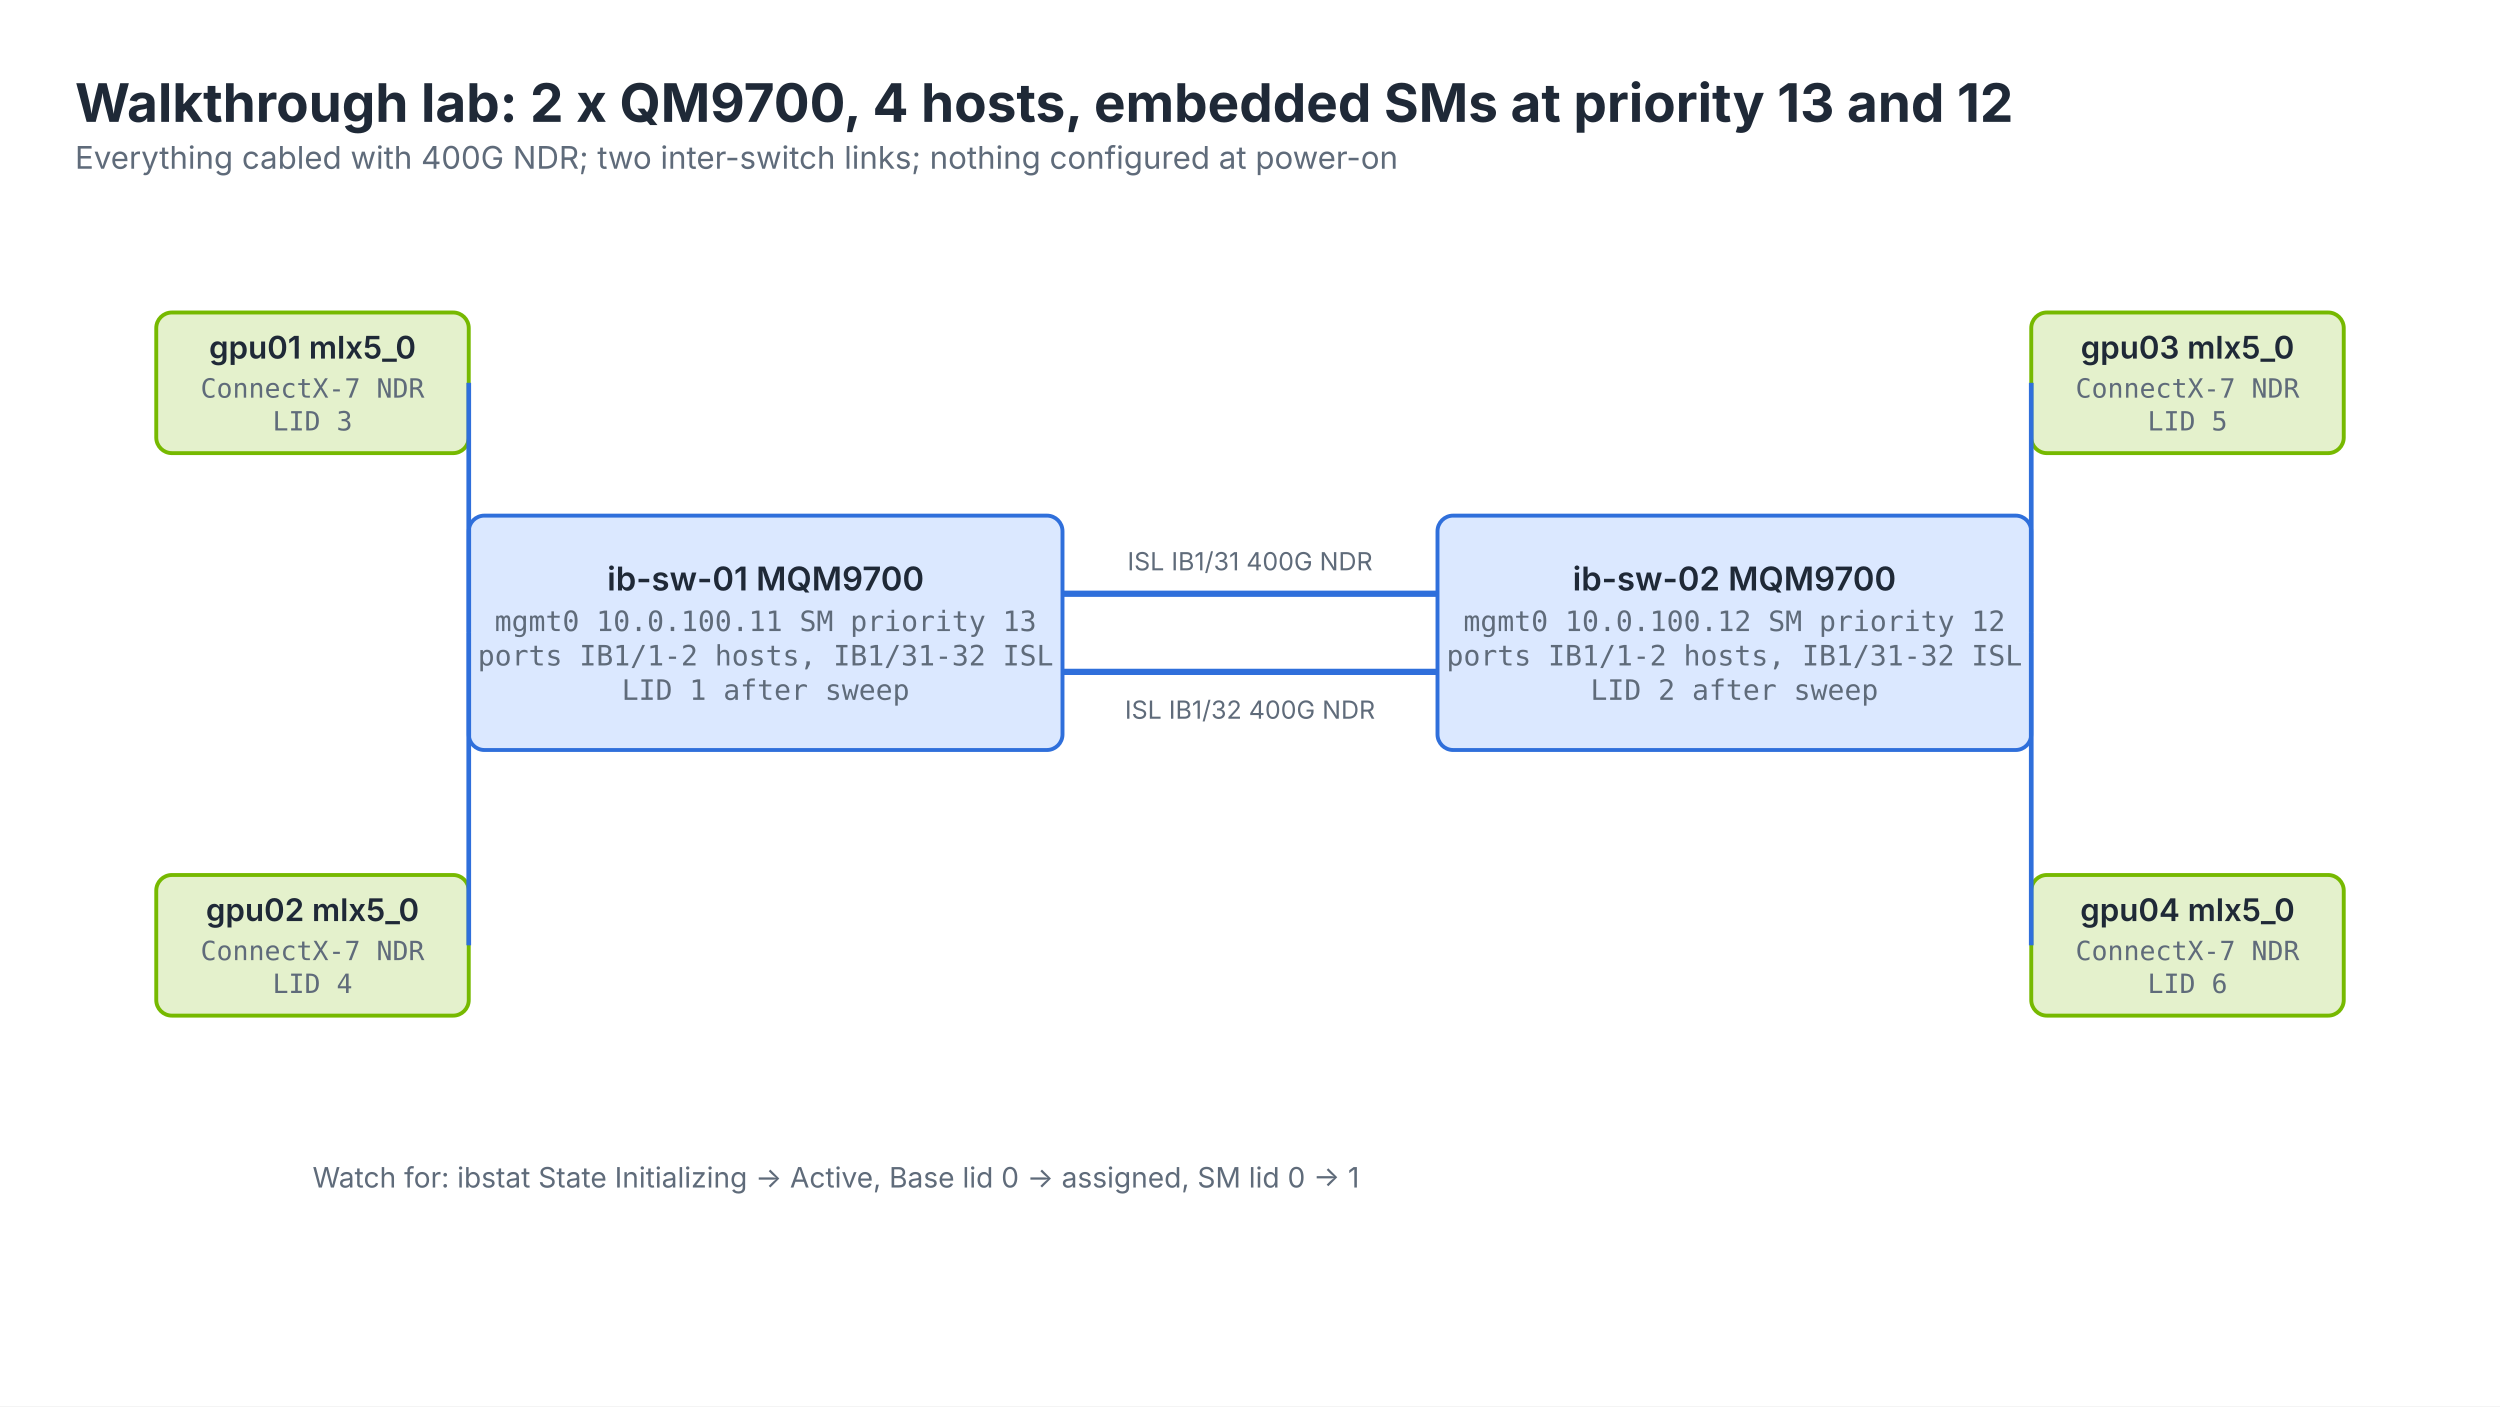
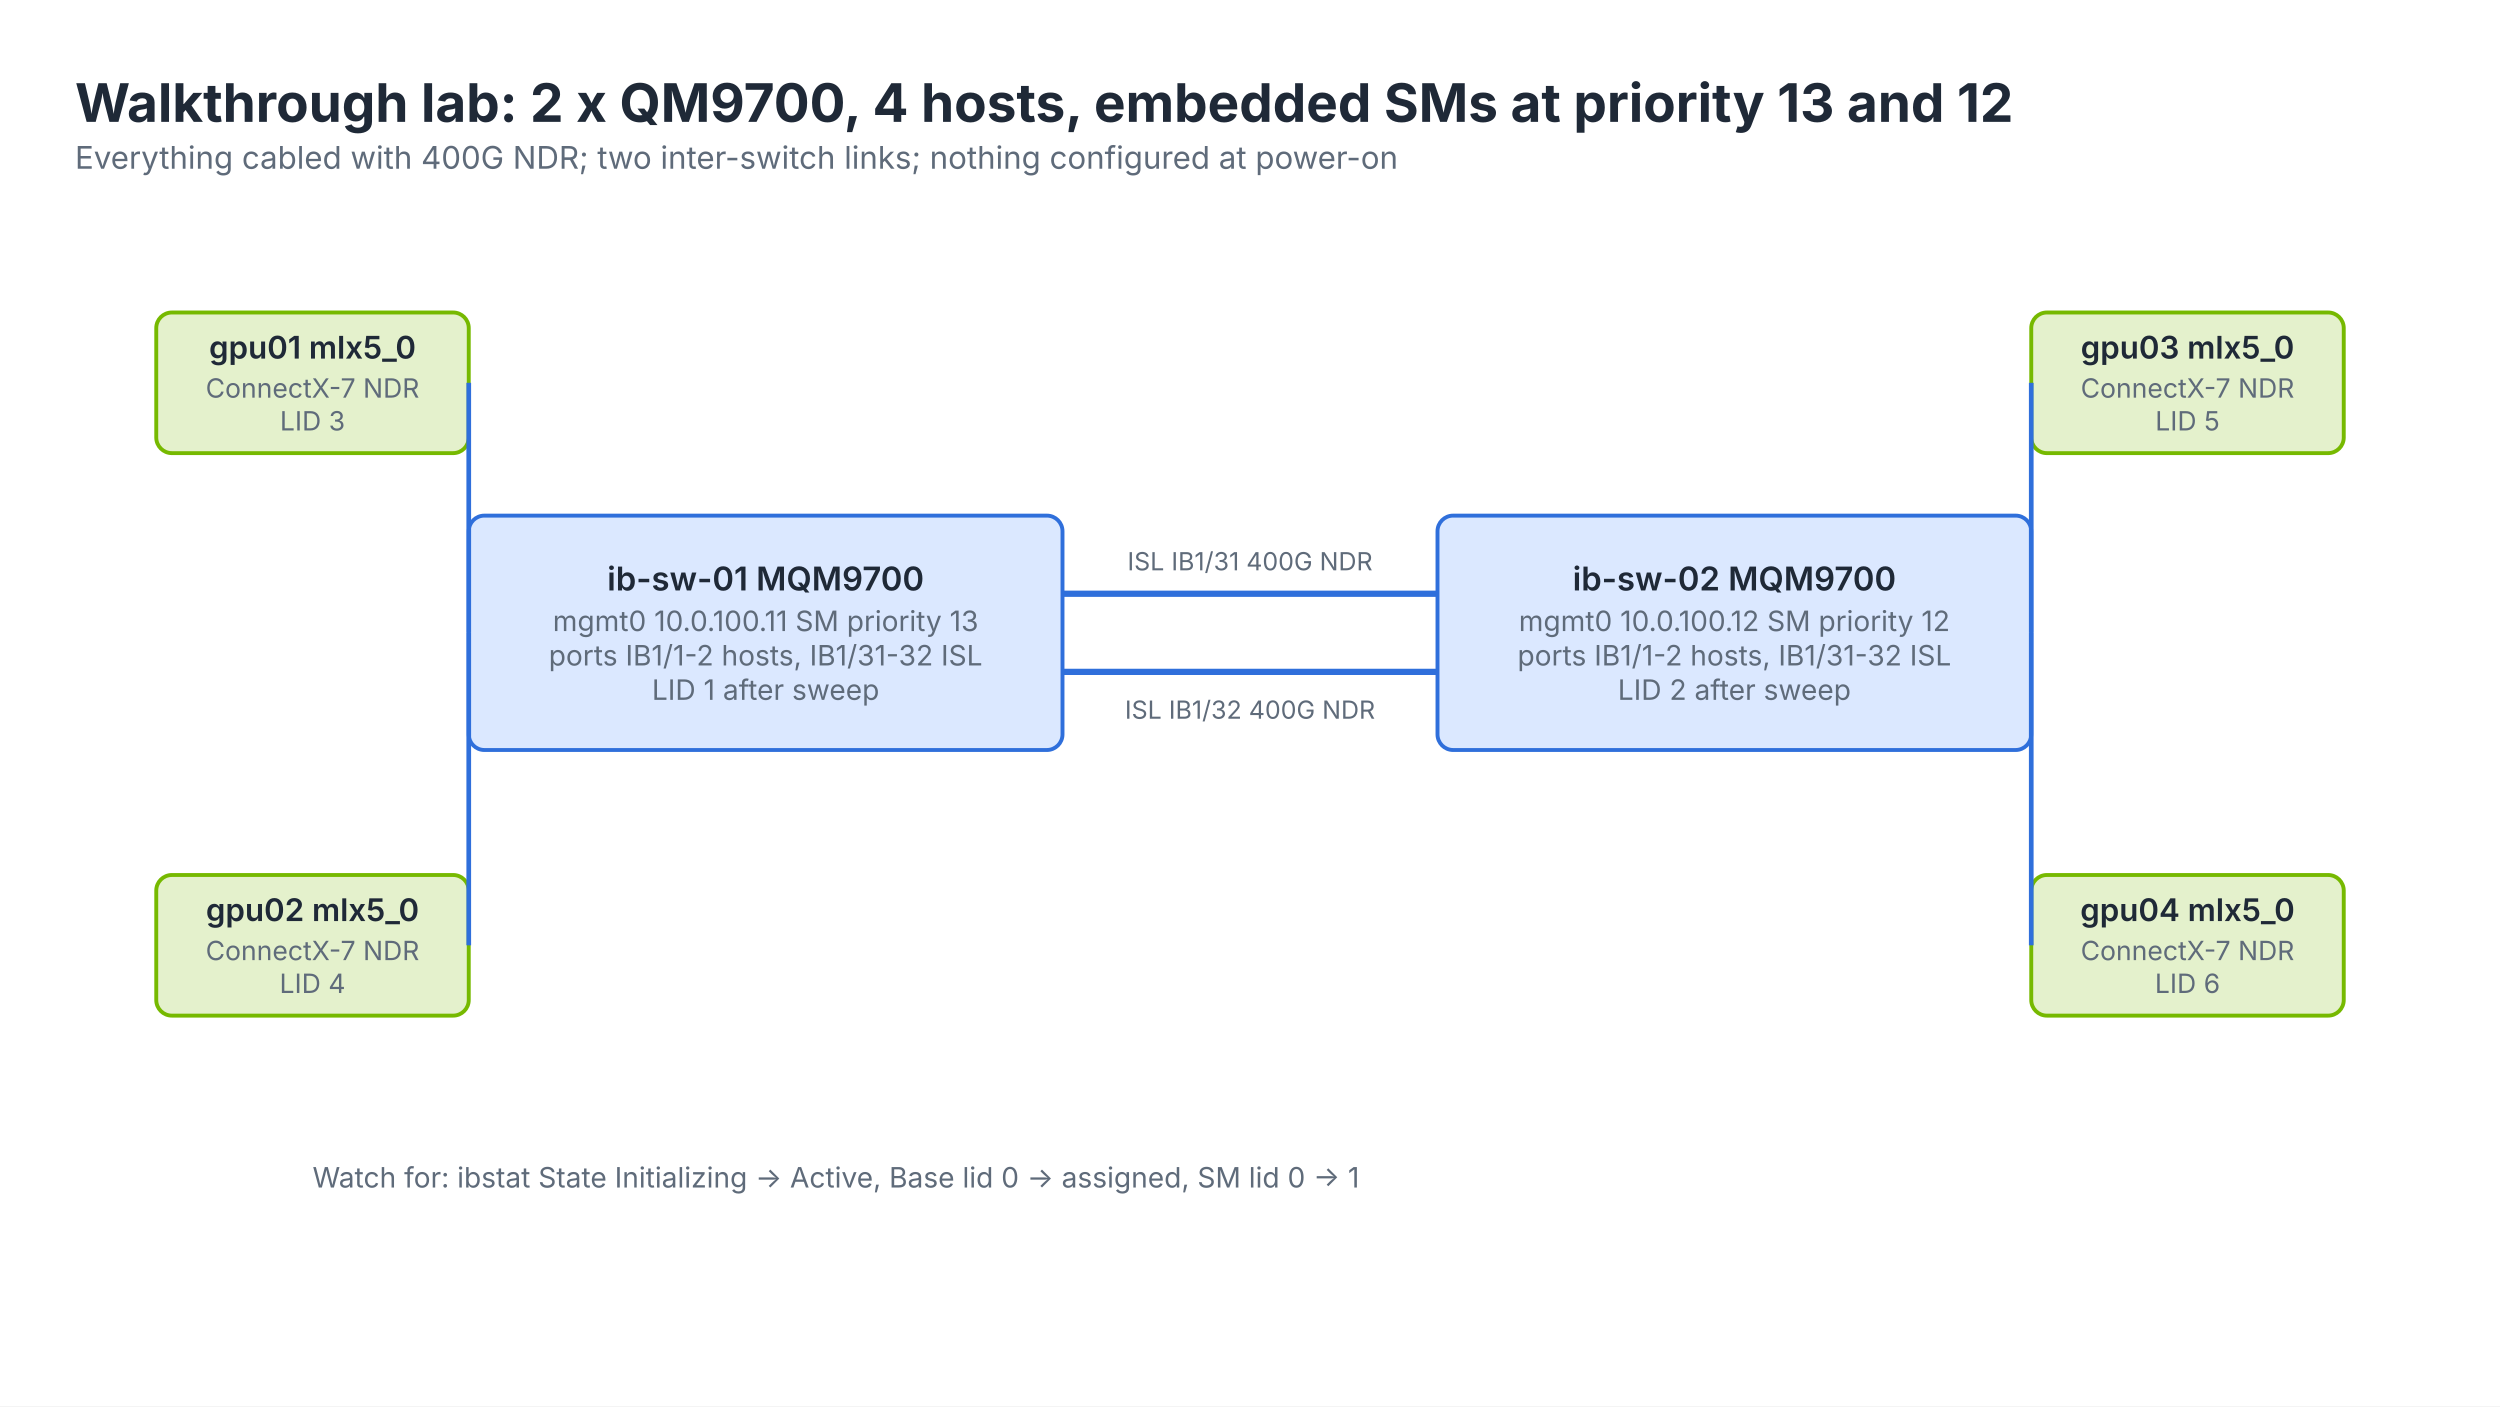
<svg xmlns="http://www.w3.org/2000/svg" viewBox="0 0 1600 900" width="100%" role="img" aria-label="Lab topology for the module 2.1 walkthrough: two managed Quantum-2 switches joined by two ISLs with two GPU hosts per switch">
  <defs>
    <marker id="arrow-blue" viewBox="0 0 10 10" refX="9" refY="5" markerWidth="7" markerHeight="7" orient="auto-start-reverse">
      <path d="M0,0 L10,5 L0,10 z" fill="#2f6fdb" />
    </marker>
    <marker id="arrow-orange" viewBox="0 0 10 10" refX="9" refY="5" markerWidth="7" markerHeight="7" orient="auto-start-reverse">
      <path d="M0,0 L10,5 L0,10 z" fill="#e07b00" />
    </marker>
    <marker id="arrow-gray" viewBox="0 0 10 10" refX="9" refY="5" markerWidth="7" markerHeight="7" orient="auto-start-reverse">
      <path d="M0,0 L10,5 L0,10 z" fill="#6b7280" />
    </marker>
    <marker id="arrow-red" viewBox="0 0 10 10" refX="9" refY="5" markerWidth="7" markerHeight="7" orient="auto-start-reverse">
      <path d="M0,0 L10,5 L0,10 z" fill="#d93025" />
    </marker>
    <marker id="arrow-purple" viewBox="0 0 10 10" refX="9" refY="5" markerWidth="7" markerHeight="7" orient="auto-start-reverse">
      <path d="M0,0 L10,5 L0,10 z" fill="#7a3fd1" />
    </marker>
    <marker id="arrow-dark" viewBox="0 0 10 10" refX="9" refY="5" markerWidth="7" markerHeight="7" orient="auto-start-reverse">
      <path d="M0,0 L10,5 L0,10 z" fill="#1f2937" />
    </marker>
    <marker id="arrow-green" viewBox="0 0 10 10" refX="9" refY="5" markerWidth="7" markerHeight="7" orient="auto-start-reverse">
      <path d="M0,0 L10,5 L0,10 z" fill="#76b900" />
    </marker>
    <marker id="arrow-yellow" viewBox="0 0 10 10" refX="9" refY="5" markerWidth="7" markerHeight="7" orient="auto-start-reverse">
      <path d="M0,0 L10,5 L0,10 z" fill="#c9a400" />
    </marker>
  </defs>
  <rect x="0" y="0" width="1600" height="900" fill="#ffffff" />
  <text x="48" y="78" font-family="Inter, 'Segoe UI', Helvetica, Arial, sans-serif" font-size="34" font-weight="700" fill="#1f2937">Walkthrough lab: 2 x QM9700, 4 hosts, embedded SMs at priority 13 and 12</text>
  <text x="48" y="108" font-family="Inter, 'Segoe UI', Helvetica, Arial, sans-serif" font-size="20" fill="#5f6b7a">Everything cabled with 400G NDR; two inter-switch links; nothing configured at power-on</text>
  <g>
    <rect x="300" y="330" width="380" height="150" rx="10" fill="#dbe8ff" stroke="#2f6fdb" stroke-width="2.5" fill-opacity="1.0" />
  </g>
  <text x="490.0" y="377.9" font-family="Inter, 'Segoe UI', Helvetica, Arial, sans-serif" font-size="21" font-weight="600" fill="#1f2937" text-anchor="middle">ib-sw-01  MQM9700</text>
-   <text x="490.0" y="403.9" font-family="'JetBrains Mono', Consolas, monospace" font-size="18" font-weight="400" fill="#5f6b7a" text-anchor="middle">mgmt0 10.0.100.11  SM priority 13</text>
-   <text x="490.0" y="425.9" font-family="'JetBrains Mono', Consolas, monospace" font-size="18" font-weight="400" fill="#5f6b7a" text-anchor="middle">ports IB1/1-2 hosts, IB1/31-32 ISL</text>
-   <text x="490.0" y="447.9" font-family="'JetBrains Mono', Consolas, monospace" font-size="18" font-weight="400" fill="#5f6b7a" text-anchor="middle">LID 1 after sweep</text>
+   <text x="490.0" y="403.9" font-family="Inter, 'Segoe UI', Helvetica, Arial, sans-serif" font-size="18" font-weight="400" fill="#5f6b7a" text-anchor="middle">mgmt0 10.0.100.11  SM priority 13</text>
+   <text x="490.0" y="425.9" font-family="Inter, 'Segoe UI', Helvetica, Arial, sans-serif" font-size="18" font-weight="400" fill="#5f6b7a" text-anchor="middle">ports IB1/1-2 hosts, IB1/31-32 ISL</text>
+   <text x="490.0" y="447.9" font-family="Inter, 'Segoe UI', Helvetica, Arial, sans-serif" font-size="18" font-weight="400" fill="#5f6b7a" text-anchor="middle">LID 1 after sweep</text>
  <g>
    <rect x="920" y="330" width="380" height="150" rx="10" fill="#dbe8ff" stroke="#2f6fdb" stroke-width="2.5" fill-opacity="1.0" />
  </g>
  <text x="1110.0" y="377.9" font-family="Inter, 'Segoe UI', Helvetica, Arial, sans-serif" font-size="21" font-weight="600" fill="#1f2937" text-anchor="middle">ib-sw-02  MQM9700</text>
-   <text x="1110.0" y="403.9" font-family="'JetBrains Mono', Consolas, monospace" font-size="18" font-weight="400" fill="#5f6b7a" text-anchor="middle">mgmt0 10.0.100.12  SM priority 12</text>
-   <text x="1110.0" y="425.9" font-family="'JetBrains Mono', Consolas, monospace" font-size="18" font-weight="400" fill="#5f6b7a" text-anchor="middle">ports IB1/1-2 hosts, IB1/31-32 ISL</text>
-   <text x="1110.0" y="447.9" font-family="'JetBrains Mono', Consolas, monospace" font-size="18" font-weight="400" fill="#5f6b7a" text-anchor="middle">LID 2 after sweep</text>
+   <text x="1110.0" y="403.9" font-family="Inter, 'Segoe UI', Helvetica, Arial, sans-serif" font-size="18" font-weight="400" fill="#5f6b7a" text-anchor="middle">mgmt0 10.0.100.12  SM priority 12</text>
+   <text x="1110.0" y="425.9" font-family="Inter, 'Segoe UI', Helvetica, Arial, sans-serif" font-size="18" font-weight="400" fill="#5f6b7a" text-anchor="middle">ports IB1/1-2 hosts, IB1/31-32 ISL</text>
+   <text x="1110.0" y="447.9" font-family="Inter, 'Segoe UI', Helvetica, Arial, sans-serif" font-size="18" font-weight="400" fill="#5f6b7a" text-anchor="middle">LID 2 after sweep</text>
  <line x1="680" y1="380" x2="920" y2="380" stroke="#2f6fdb" stroke-width="4" />
  <line x1="680" y1="430" x2="920" y2="430" stroke="#2f6fdb" stroke-width="4" />
  <text x="800" y="365" font-family="Inter, 'Segoe UI', Helvetica, Arial, sans-serif" font-size="16" font-weight="400" fill="#5f6b7a" text-anchor="middle">ISL IB1/31 400G NDR</text>
  <text x="800" y="460" font-family="Inter, 'Segoe UI', Helvetica, Arial, sans-serif" font-size="16" font-weight="400" fill="#5f6b7a" text-anchor="middle">ISL IB1/32 400G NDR</text>
  <g>
    <rect x="100" y="200" width="200" height="90" rx="10" fill="#e4f1cc" stroke="#76b900" stroke-width="2.5" fill-opacity="1.0" />
  </g>
  <text x="200.0" y="229.5" font-family="Inter, 'Segoe UI', Helvetica, Arial, sans-serif" font-size="20" font-weight="600" fill="#1f2937" text-anchor="middle">gpu01  mlx5_0</text>
-   <text x="200.0" y="254.5" font-family="'JetBrains Mono', Consolas, monospace" font-size="17" font-weight="400" fill="#5f6b7a" text-anchor="middle">ConnectX-7 NDR</text>
-   <text x="200.0" y="275.5" font-family="'JetBrains Mono', Consolas, monospace" font-size="17" font-weight="400" fill="#5f6b7a" text-anchor="middle">LID 3</text>
+   <text x="200.0" y="254.5" font-family="Inter, 'Segoe UI', Helvetica, Arial, sans-serif" font-size="17" font-weight="400" fill="#5f6b7a" text-anchor="middle">ConnectX-7 NDR</text>
+   <text x="200.0" y="275.5" font-family="Inter, 'Segoe UI', Helvetica, Arial, sans-serif" font-size="17" font-weight="400" fill="#5f6b7a" text-anchor="middle">LID 3</text>
  <line x1="300" y1="245" x2="300" y2="405" stroke="#2f6fdb" stroke-width="3" />
  <g>
    <rect x="100" y="560" width="200" height="90" rx="10" fill="#e4f1cc" stroke="#76b900" stroke-width="2.5" fill-opacity="1.0" />
  </g>
  <text x="200.0" y="589.5" font-family="Inter, 'Segoe UI', Helvetica, Arial, sans-serif" font-size="20" font-weight="600" fill="#1f2937" text-anchor="middle">gpu02  mlx5_0</text>
-   <text x="200.0" y="614.5" font-family="'JetBrains Mono', Consolas, monospace" font-size="17" font-weight="400" fill="#5f6b7a" text-anchor="middle">ConnectX-7 NDR</text>
-   <text x="200.0" y="635.5" font-family="'JetBrains Mono', Consolas, monospace" font-size="17" font-weight="400" fill="#5f6b7a" text-anchor="middle">LID 4</text>
+   <text x="200.0" y="614.5" font-family="Inter, 'Segoe UI', Helvetica, Arial, sans-serif" font-size="17" font-weight="400" fill="#5f6b7a" text-anchor="middle">ConnectX-7 NDR</text>
+   <text x="200.0" y="635.5" font-family="Inter, 'Segoe UI', Helvetica, Arial, sans-serif" font-size="17" font-weight="400" fill="#5f6b7a" text-anchor="middle">LID 4</text>
  <line x1="300" y1="605" x2="300" y2="405" stroke="#2f6fdb" stroke-width="3" />
  <g>
    <rect x="1300" y="200" width="200" height="90" rx="10" fill="#e4f1cc" stroke="#76b900" stroke-width="2.5" fill-opacity="1.0" />
  </g>
  <text x="1400.0" y="229.5" font-family="Inter, 'Segoe UI', Helvetica, Arial, sans-serif" font-size="20" font-weight="600" fill="#1f2937" text-anchor="middle">gpu03  mlx5_0</text>
-   <text x="1400.0" y="254.5" font-family="'JetBrains Mono', Consolas, monospace" font-size="17" font-weight="400" fill="#5f6b7a" text-anchor="middle">ConnectX-7 NDR</text>
-   <text x="1400.0" y="275.5" font-family="'JetBrains Mono', Consolas, monospace" font-size="17" font-weight="400" fill="#5f6b7a" text-anchor="middle">LID 5</text>
+   <text x="1400.0" y="254.5" font-family="Inter, 'Segoe UI', Helvetica, Arial, sans-serif" font-size="17" font-weight="400" fill="#5f6b7a" text-anchor="middle">ConnectX-7 NDR</text>
+   <text x="1400.0" y="275.5" font-family="Inter, 'Segoe UI', Helvetica, Arial, sans-serif" font-size="17" font-weight="400" fill="#5f6b7a" text-anchor="middle">LID 5</text>
  <line x1="1300" y1="245" x2="1300" y2="405" stroke="#2f6fdb" stroke-width="3" />
  <g>
    <rect x="1300" y="560" width="200" height="90" rx="10" fill="#e4f1cc" stroke="#76b900" stroke-width="2.5" fill-opacity="1.0" />
  </g>
  <text x="1400.0" y="589.5" font-family="Inter, 'Segoe UI', Helvetica, Arial, sans-serif" font-size="20" font-weight="600" fill="#1f2937" text-anchor="middle">gpu04  mlx5_0</text>
-   <text x="1400.0" y="614.5" font-family="'JetBrains Mono', Consolas, monospace" font-size="17" font-weight="400" fill="#5f6b7a" text-anchor="middle">ConnectX-7 NDR</text>
-   <text x="1400.0" y="635.5" font-family="'JetBrains Mono', Consolas, monospace" font-size="17" font-weight="400" fill="#5f6b7a" text-anchor="middle">LID 6</text>
+   <text x="1400.0" y="614.5" font-family="Inter, 'Segoe UI', Helvetica, Arial, sans-serif" font-size="17" font-weight="400" fill="#5f6b7a" text-anchor="middle">ConnectX-7 NDR</text>
+   <text x="1400.0" y="635.5" font-family="Inter, 'Segoe UI', Helvetica, Arial, sans-serif" font-size="17" font-weight="400" fill="#5f6b7a" text-anchor="middle">LID 6</text>
  <line x1="1300" y1="605" x2="1300" y2="405" stroke="#2f6fdb" stroke-width="3" />
  <text x="200" y="760" font-family="Inter, 'Segoe UI', Helvetica, Arial, sans-serif" font-size="18" font-weight="400" fill="#5f6b7a" text-anchor="start">Watch for: ibstat State Initializing -&gt; Active, Base lid 0 -&gt; assigned, SM lid 0 -&gt; 1</text>
</svg>
